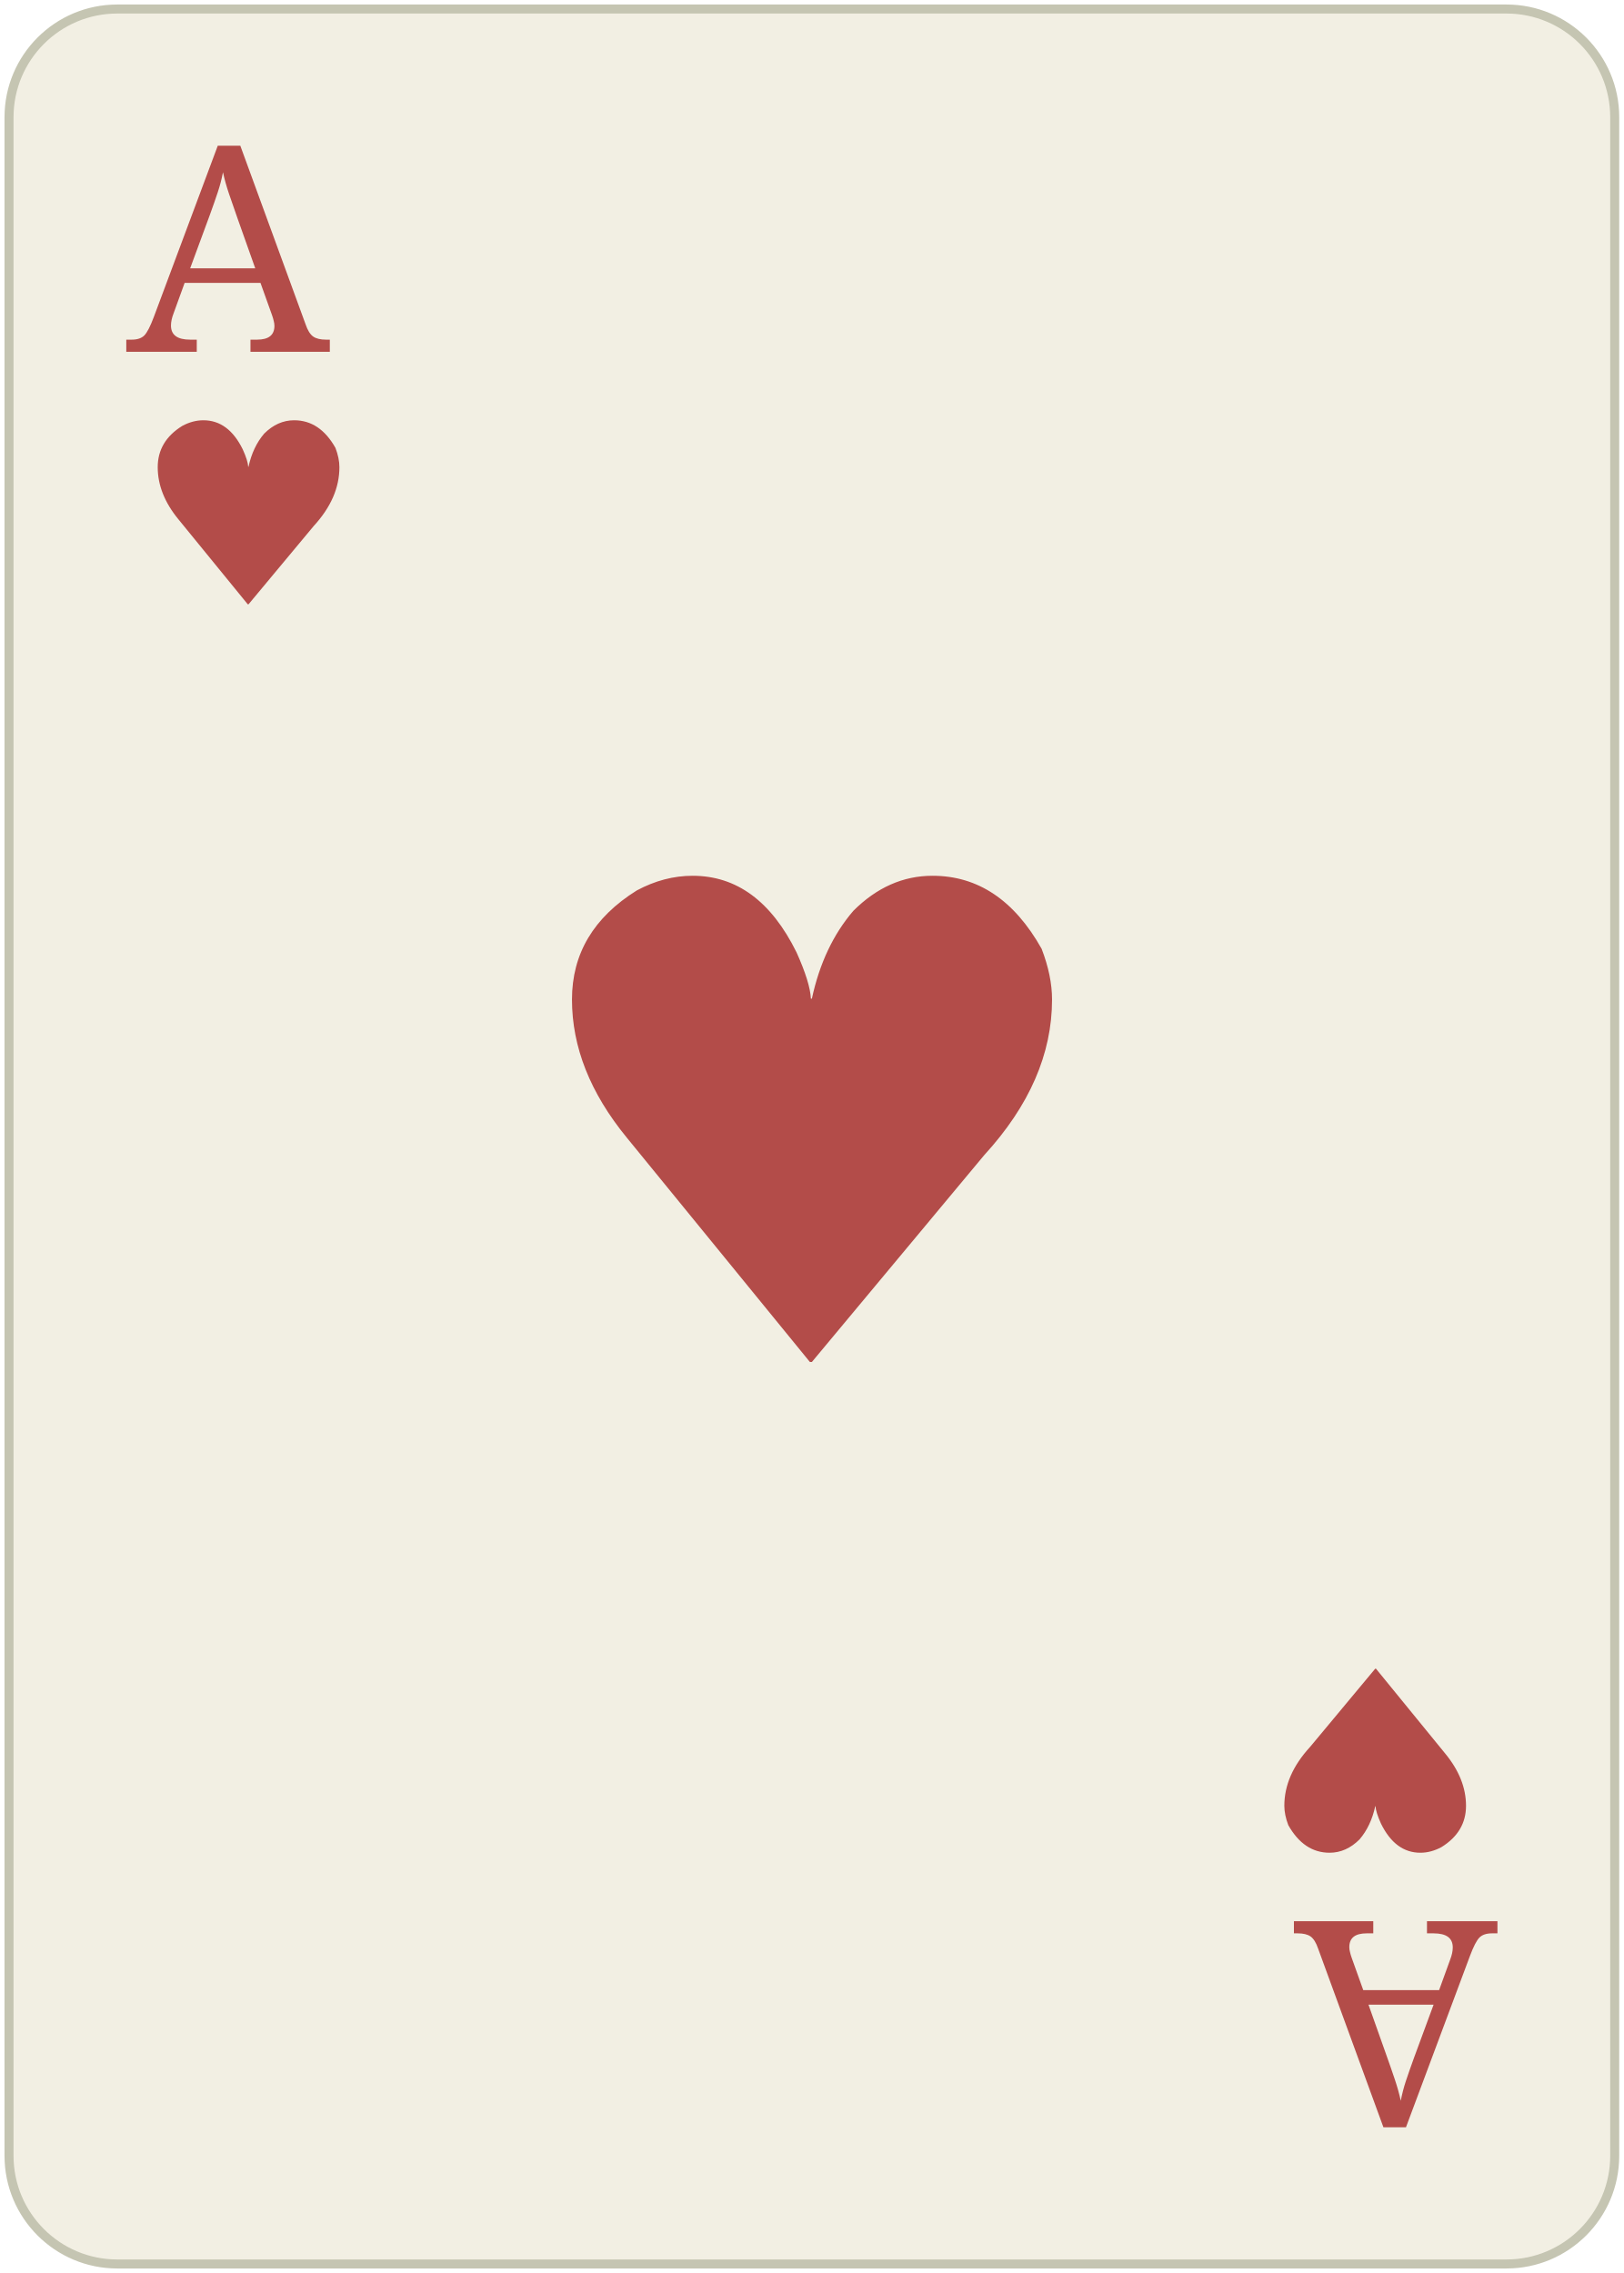
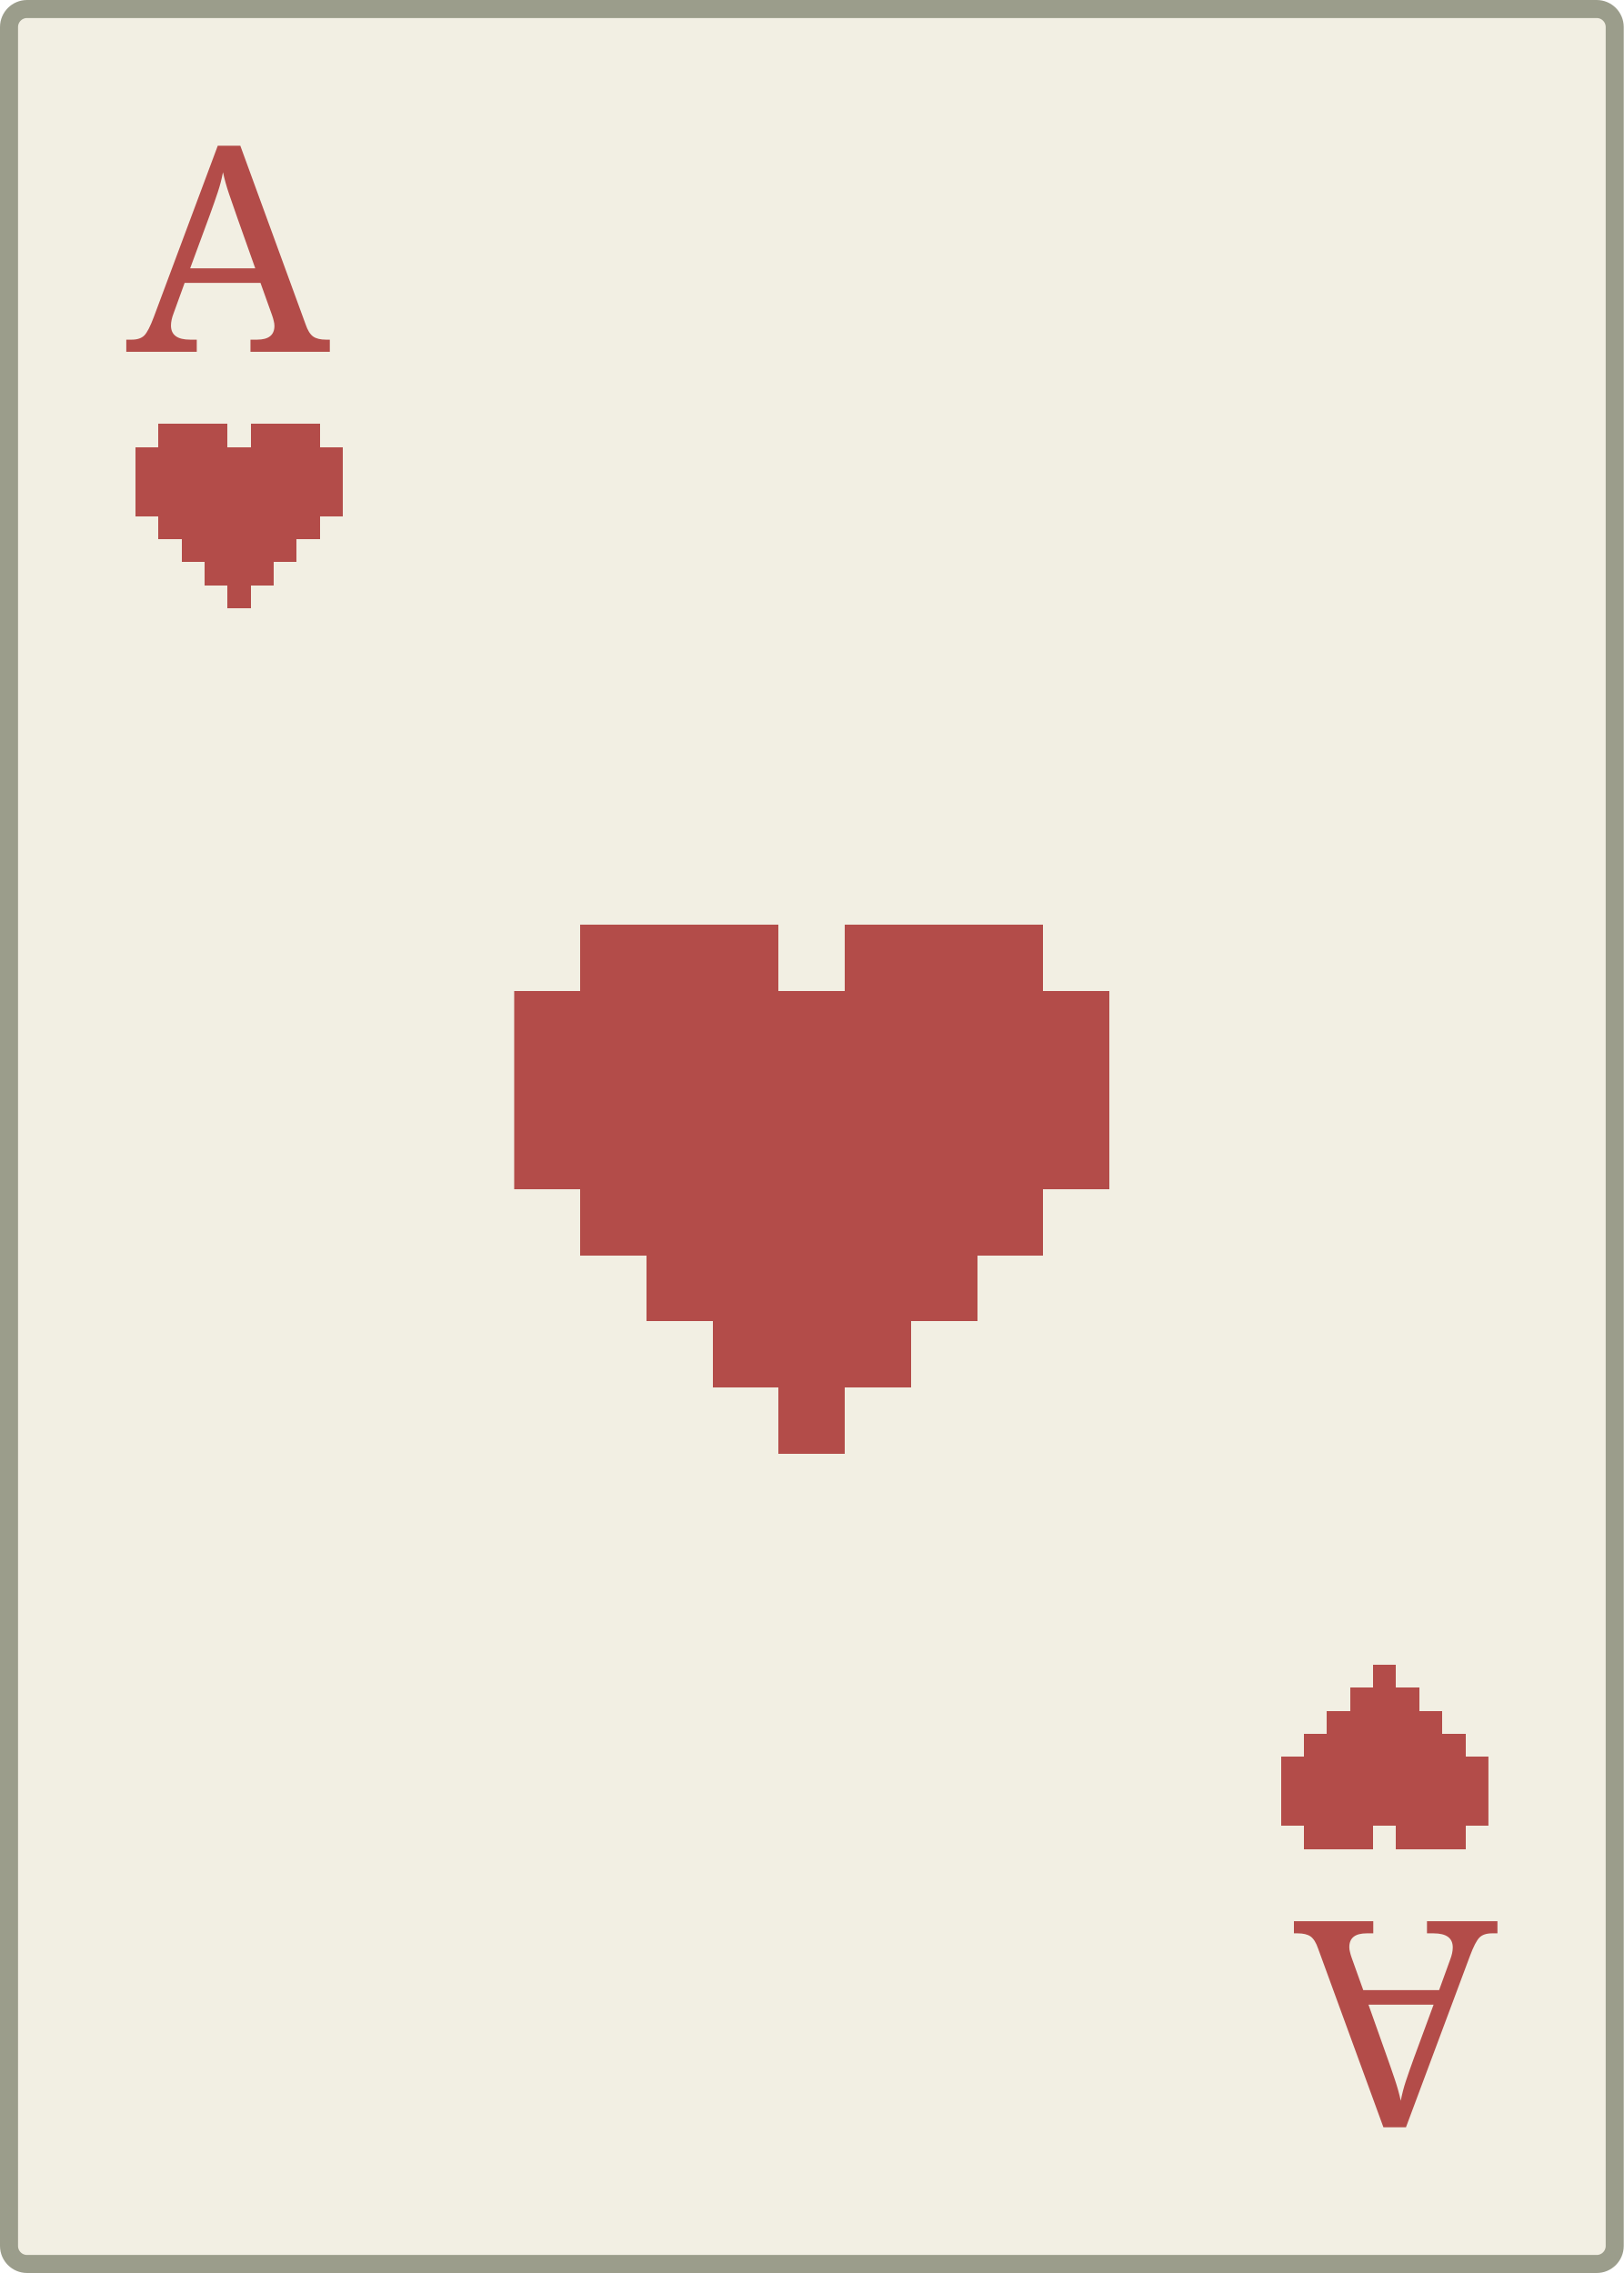
<svg xmlns="http://www.w3.org/2000/svg" viewBox="0 0 180 252">
-   <rect x="1" y="1" width="178" height="250" rx="12" fill="#f2efe3" stroke="#c5c5b2" />
+   <rect x="1" y="1" width="178" height="250" rx="2" fill="#f2efe3" stroke="#9b9d8b" stroke-width="2" />
  <g fill="#b34c49" font-family="Georgia,serif">
    <text x="14" y="39" font-size="32">A</text>
-     <text x="15" y="67" font-size="28">♥</text>
-     <text x="90" y="151" text-anchor="middle" font-size="74">♥</text>
+     <svg x="15" y="44" width="23" height="29" viewBox="0 0 9 9" shape-rendering="crispEdges" aria-hidden="true">
+       <rect x="1" y="0" width="1" height="1" fill="#b34c49" />
+       <rect x="2" y="0" width="1" height="1" fill="#b34c49" />
+       <rect x="3" y="0" width="1" height="1" fill="#b34c49" />
+       <rect x="5" y="0" width="1" height="1" fill="#b34c49" />
+       <rect x="6" y="0" width="1" height="1" fill="#b34c49" />
+       <rect x="7" y="0" width="1" height="1" fill="#b34c49" />
+       <rect x="0" y="1" width="1" height="1" fill="#b34c49" />
+       <rect x="1" y="1" width="1" height="1" fill="#b34c49" />
+       <rect x="2" y="1" width="1" height="1" fill="#b34c49" />
+       <rect x="3" y="1" width="1" height="1" fill="#b34c49" />
+       <rect x="4" y="1" width="1" height="1" fill="#b34c49" />
+       <rect x="5" y="1" width="1" height="1" fill="#b34c49" />
+       <rect x="6" y="1" width="1" height="1" fill="#b34c49" />
+       <rect x="7" y="1" width="1" height="1" fill="#b34c49" />
+       <rect x="8" y="1" width="1" height="1" fill="#b34c49" />
+       <rect x="0" y="2" width="1" height="1" fill="#b34c49" />
+       <rect x="1" y="2" width="1" height="1" fill="#b34c49" />
+       <rect x="2" y="2" width="1" height="1" fill="#b34c49" />
+       <rect x="3" y="2" width="1" height="1" fill="#b34c49" />
+       <rect x="4" y="2" width="1" height="1" fill="#b34c49" />
+       <rect x="5" y="2" width="1" height="1" fill="#b34c49" />
+       <rect x="6" y="2" width="1" height="1" fill="#b34c49" />
+       <rect x="7" y="2" width="1" height="1" fill="#b34c49" />
+       <rect x="8" y="2" width="1" height="1" fill="#b34c49" />
+       <rect x="0" y="3" width="1" height="1" fill="#b34c49" />
+       <rect x="1" y="3" width="1" height="1" fill="#b34c49" />
+       <rect x="2" y="3" width="1" height="1" fill="#b34c49" />
+       <rect x="3" y="3" width="1" height="1" fill="#b34c49" />
+       <rect x="4" y="3" width="1" height="1" fill="#b34c49" />
+       <rect x="5" y="3" width="1" height="1" fill="#b34c49" />
+       <rect x="6" y="3" width="1" height="1" fill="#b34c49" />
+       <rect x="7" y="3" width="1" height="1" fill="#b34c49" />
+       <rect x="8" y="3" width="1" height="1" fill="#b34c49" />
+       <rect x="1" y="4" width="1" height="1" fill="#b34c49" />
+       <rect x="2" y="4" width="1" height="1" fill="#b34c49" />
+       <rect x="3" y="4" width="1" height="1" fill="#b34c49" />
+       <rect x="4" y="4" width="1" height="1" fill="#b34c49" />
+       <rect x="5" y="4" width="1" height="1" fill="#b34c49" />
+       <rect x="6" y="4" width="1" height="1" fill="#b34c49" />
+       <rect x="7" y="4" width="1" height="1" fill="#b34c49" />
+       <rect x="2" y="5" width="1" height="1" fill="#b34c49" />
+       <rect x="3" y="5" width="1" height="1" fill="#b34c49" />
+       <rect x="4" y="5" width="1" height="1" fill="#b34c49" />
+       <rect x="5" y="5" width="1" height="1" fill="#b34c49" />
+       <rect x="6" y="5" width="1" height="1" fill="#b34c49" />
+       <rect x="3" y="6" width="1" height="1" fill="#b34c49" />
+       <rect x="4" y="6" width="1" height="1" fill="#b34c49" />
+       <rect x="5" y="6" width="1" height="1" fill="#b34c49" />
+       <rect x="4" y="7" width="1" height="1" fill="#b34c49" />
+     </svg>
+     <svg x="57" y="95" width="66" height="81" viewBox="0 0 9 9" shape-rendering="crispEdges" aria-hidden="true">
+       <rect x="1" y="0" width="1" height="1" fill="#b34c49" />
+       <rect x="2" y="0" width="1" height="1" fill="#b34c49" />
+       <rect x="3" y="0" width="1" height="1" fill="#b34c49" />
+       <rect x="5" y="0" width="1" height="1" fill="#b34c49" />
+       <rect x="6" y="0" width="1" height="1" fill="#b34c49" />
+       <rect x="7" y="0" width="1" height="1" fill="#b34c49" />
+       <rect x="0" y="1" width="1" height="1" fill="#b34c49" />
+       <rect x="1" y="1" width="1" height="1" fill="#b34c49" />
+       <rect x="2" y="1" width="1" height="1" fill="#b34c49" />
+       <rect x="3" y="1" width="1" height="1" fill="#b34c49" />
+       <rect x="4" y="1" width="1" height="1" fill="#b34c49" />
+       <rect x="5" y="1" width="1" height="1" fill="#b34c49" />
+       <rect x="6" y="1" width="1" height="1" fill="#b34c49" />
+       <rect x="7" y="1" width="1" height="1" fill="#b34c49" />
+       <rect x="8" y="1" width="1" height="1" fill="#b34c49" />
+       <rect x="0" y="2" width="1" height="1" fill="#b34c49" />
+       <rect x="1" y="2" width="1" height="1" fill="#b34c49" />
+       <rect x="2" y="2" width="1" height="1" fill="#b34c49" />
+       <rect x="3" y="2" width="1" height="1" fill="#b34c49" />
+       <rect x="4" y="2" width="1" height="1" fill="#b34c49" />
+       <rect x="5" y="2" width="1" height="1" fill="#b34c49" />
+       <rect x="6" y="2" width="1" height="1" fill="#b34c49" />
+       <rect x="7" y="2" width="1" height="1" fill="#b34c49" />
+       <rect x="8" y="2" width="1" height="1" fill="#b34c49" />
+       <rect x="0" y="3" width="1" height="1" fill="#b34c49" />
+       <rect x="1" y="3" width="1" height="1" fill="#b34c49" />
+       <rect x="2" y="3" width="1" height="1" fill="#b34c49" />
+       <rect x="3" y="3" width="1" height="1" fill="#b34c49" />
+       <rect x="4" y="3" width="1" height="1" fill="#b34c49" />
+       <rect x="5" y="3" width="1" height="1" fill="#b34c49" />
+       <rect x="6" y="3" width="1" height="1" fill="#b34c49" />
+       <rect x="7" y="3" width="1" height="1" fill="#b34c49" />
+       <rect x="8" y="3" width="1" height="1" fill="#b34c49" />
+       <rect x="1" y="4" width="1" height="1" fill="#b34c49" />
+       <rect x="2" y="4" width="1" height="1" fill="#b34c49" />
+       <rect x="3" y="4" width="1" height="1" fill="#b34c49" />
+       <rect x="4" y="4" width="1" height="1" fill="#b34c49" />
+       <rect x="5" y="4" width="1" height="1" fill="#b34c49" />
+       <rect x="6" y="4" width="1" height="1" fill="#b34c49" />
+       <rect x="7" y="4" width="1" height="1" fill="#b34c49" />
+       <rect x="2" y="5" width="1" height="1" fill="#b34c49" />
+       <rect x="3" y="5" width="1" height="1" fill="#b34c49" />
+       <rect x="4" y="5" width="1" height="1" fill="#b34c49" />
+       <rect x="5" y="5" width="1" height="1" fill="#b34c49" />
+       <rect x="6" y="5" width="1" height="1" fill="#b34c49" />
+       <rect x="3" y="6" width="1" height="1" fill="#b34c49" />
+       <rect x="4" y="6" width="1" height="1" fill="#b34c49" />
+       <rect x="5" y="6" width="1" height="1" fill="#b34c49" />
+       <rect x="4" y="7" width="1" height="1" fill="#b34c49" />
+     </svg>
    <g transform="rotate(180 90 126)">
      <text x="14" y="39" font-size="32">A</text>
-       <text x="15" y="67" font-size="28">♥</text>
+       <svg x="15" y="44" width="23" height="29" viewBox="0 0 9 9" shape-rendering="crispEdges" aria-hidden="true">
+         <rect x="1" y="0" width="1" height="1" fill="#b34c49" />
+         <rect x="2" y="0" width="1" height="1" fill="#b34c49" />
+         <rect x="3" y="0" width="1" height="1" fill="#b34c49" />
+         <rect x="5" y="0" width="1" height="1" fill="#b34c49" />
+         <rect x="6" y="0" width="1" height="1" fill="#b34c49" />
+         <rect x="7" y="0" width="1" height="1" fill="#b34c49" />
+         <rect x="0" y="1" width="1" height="1" fill="#b34c49" />
+         <rect x="1" y="1" width="1" height="1" fill="#b34c49" />
+         <rect x="2" y="1" width="1" height="1" fill="#b34c49" />
+         <rect x="3" y="1" width="1" height="1" fill="#b34c49" />
+         <rect x="4" y="1" width="1" height="1" fill="#b34c49" />
+         <rect x="5" y="1" width="1" height="1" fill="#b34c49" />
+         <rect x="6" y="1" width="1" height="1" fill="#b34c49" />
+         <rect x="7" y="1" width="1" height="1" fill="#b34c49" />
+         <rect x="8" y="1" width="1" height="1" fill="#b34c49" />
+         <rect x="0" y="2" width="1" height="1" fill="#b34c49" />
+         <rect x="1" y="2" width="1" height="1" fill="#b34c49" />
+         <rect x="2" y="2" width="1" height="1" fill="#b34c49" />
+         <rect x="3" y="2" width="1" height="1" fill="#b34c49" />
+         <rect x="4" y="2" width="1" height="1" fill="#b34c49" />
+         <rect x="5" y="2" width="1" height="1" fill="#b34c49" />
+         <rect x="6" y="2" width="1" height="1" fill="#b34c49" />
+         <rect x="7" y="2" width="1" height="1" fill="#b34c49" />
+         <rect x="8" y="2" width="1" height="1" fill="#b34c49" />
+         <rect x="0" y="3" width="1" height="1" fill="#b34c49" />
+         <rect x="1" y="3" width="1" height="1" fill="#b34c49" />
+         <rect x="2" y="3" width="1" height="1" fill="#b34c49" />
+         <rect x="3" y="3" width="1" height="1" fill="#b34c49" />
+         <rect x="4" y="3" width="1" height="1" fill="#b34c49" />
+         <rect x="5" y="3" width="1" height="1" fill="#b34c49" />
+         <rect x="6" y="3" width="1" height="1" fill="#b34c49" />
+         <rect x="7" y="3" width="1" height="1" fill="#b34c49" />
+         <rect x="8" y="3" width="1" height="1" fill="#b34c49" />
+         <rect x="1" y="4" width="1" height="1" fill="#b34c49" />
+         <rect x="2" y="4" width="1" height="1" fill="#b34c49" />
+         <rect x="3" y="4" width="1" height="1" fill="#b34c49" />
+         <rect x="4" y="4" width="1" height="1" fill="#b34c49" />
+         <rect x="5" y="4" width="1" height="1" fill="#b34c49" />
+         <rect x="6" y="4" width="1" height="1" fill="#b34c49" />
+         <rect x="7" y="4" width="1" height="1" fill="#b34c49" />
+         <rect x="2" y="5" width="1" height="1" fill="#b34c49" />
+         <rect x="3" y="5" width="1" height="1" fill="#b34c49" />
+         <rect x="4" y="5" width="1" height="1" fill="#b34c49" />
+         <rect x="5" y="5" width="1" height="1" fill="#b34c49" />
+         <rect x="6" y="5" width="1" height="1" fill="#b34c49" />
+         <rect x="3" y="6" width="1" height="1" fill="#b34c49" />
+         <rect x="4" y="6" width="1" height="1" fill="#b34c49" />
+         <rect x="5" y="6" width="1" height="1" fill="#b34c49" />
+         <rect x="4" y="7" width="1" height="1" fill="#b34c49" />
+       </svg>
    </g>
  </g>
</svg>
